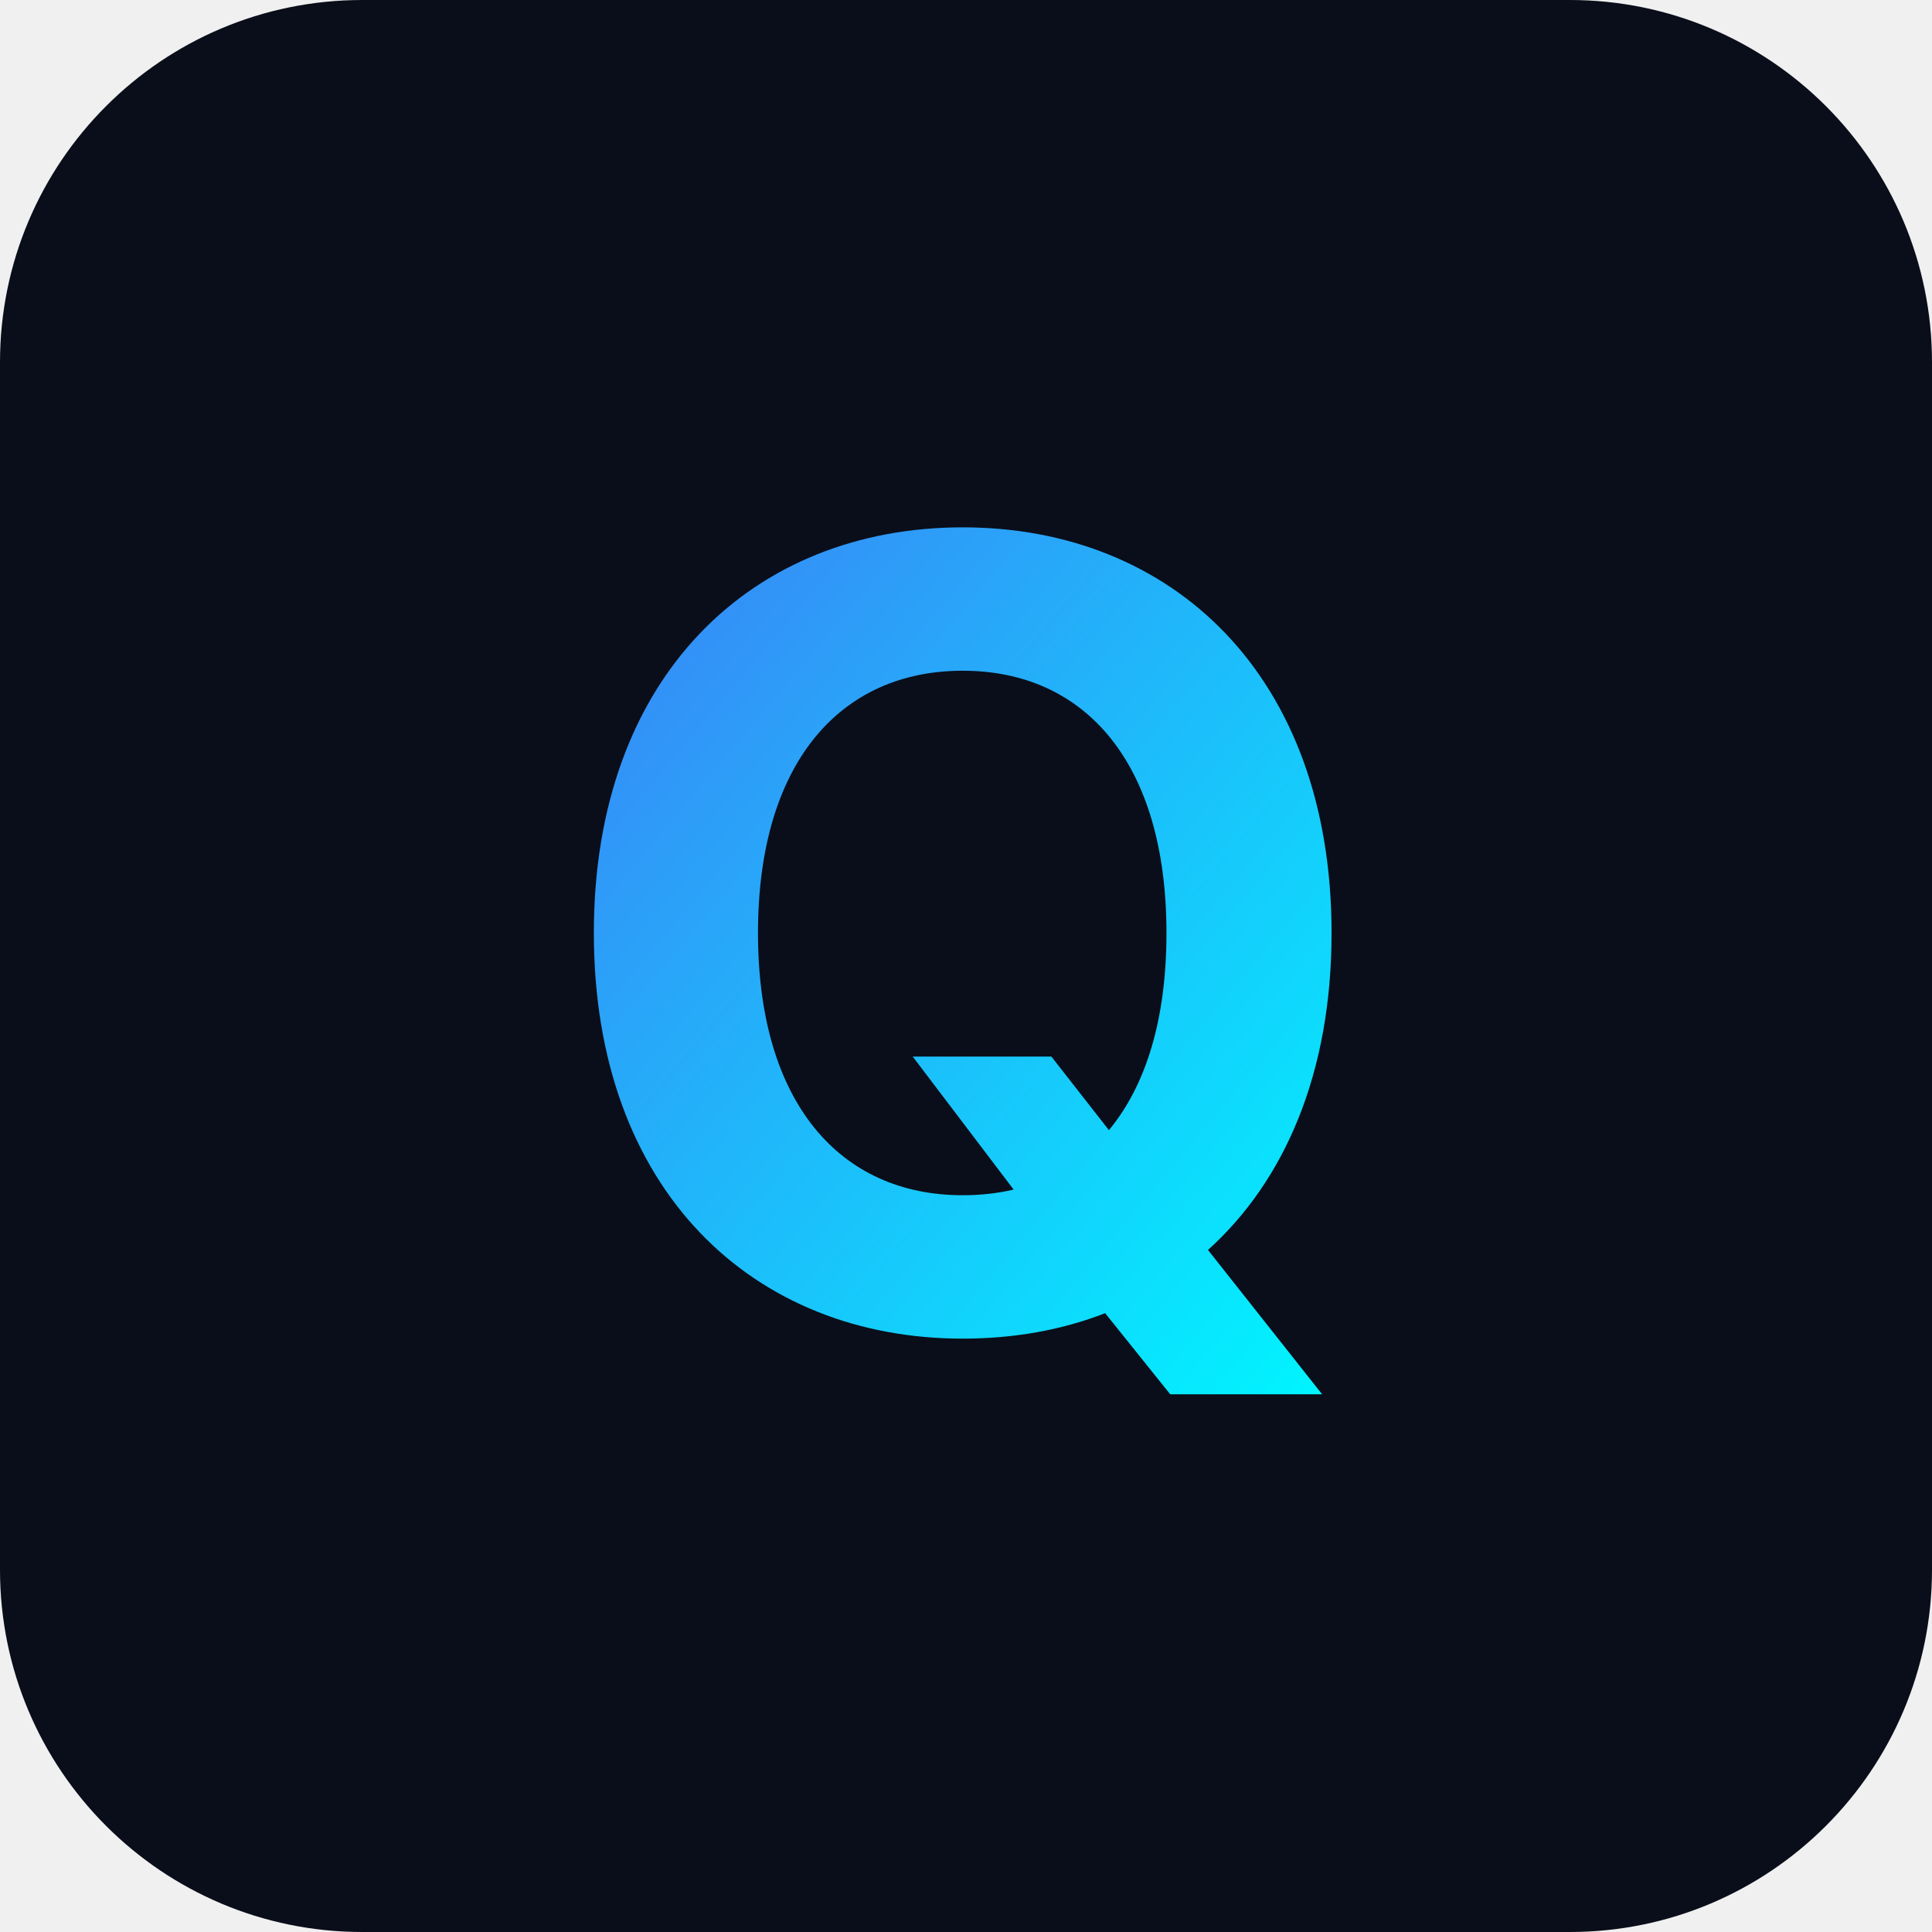
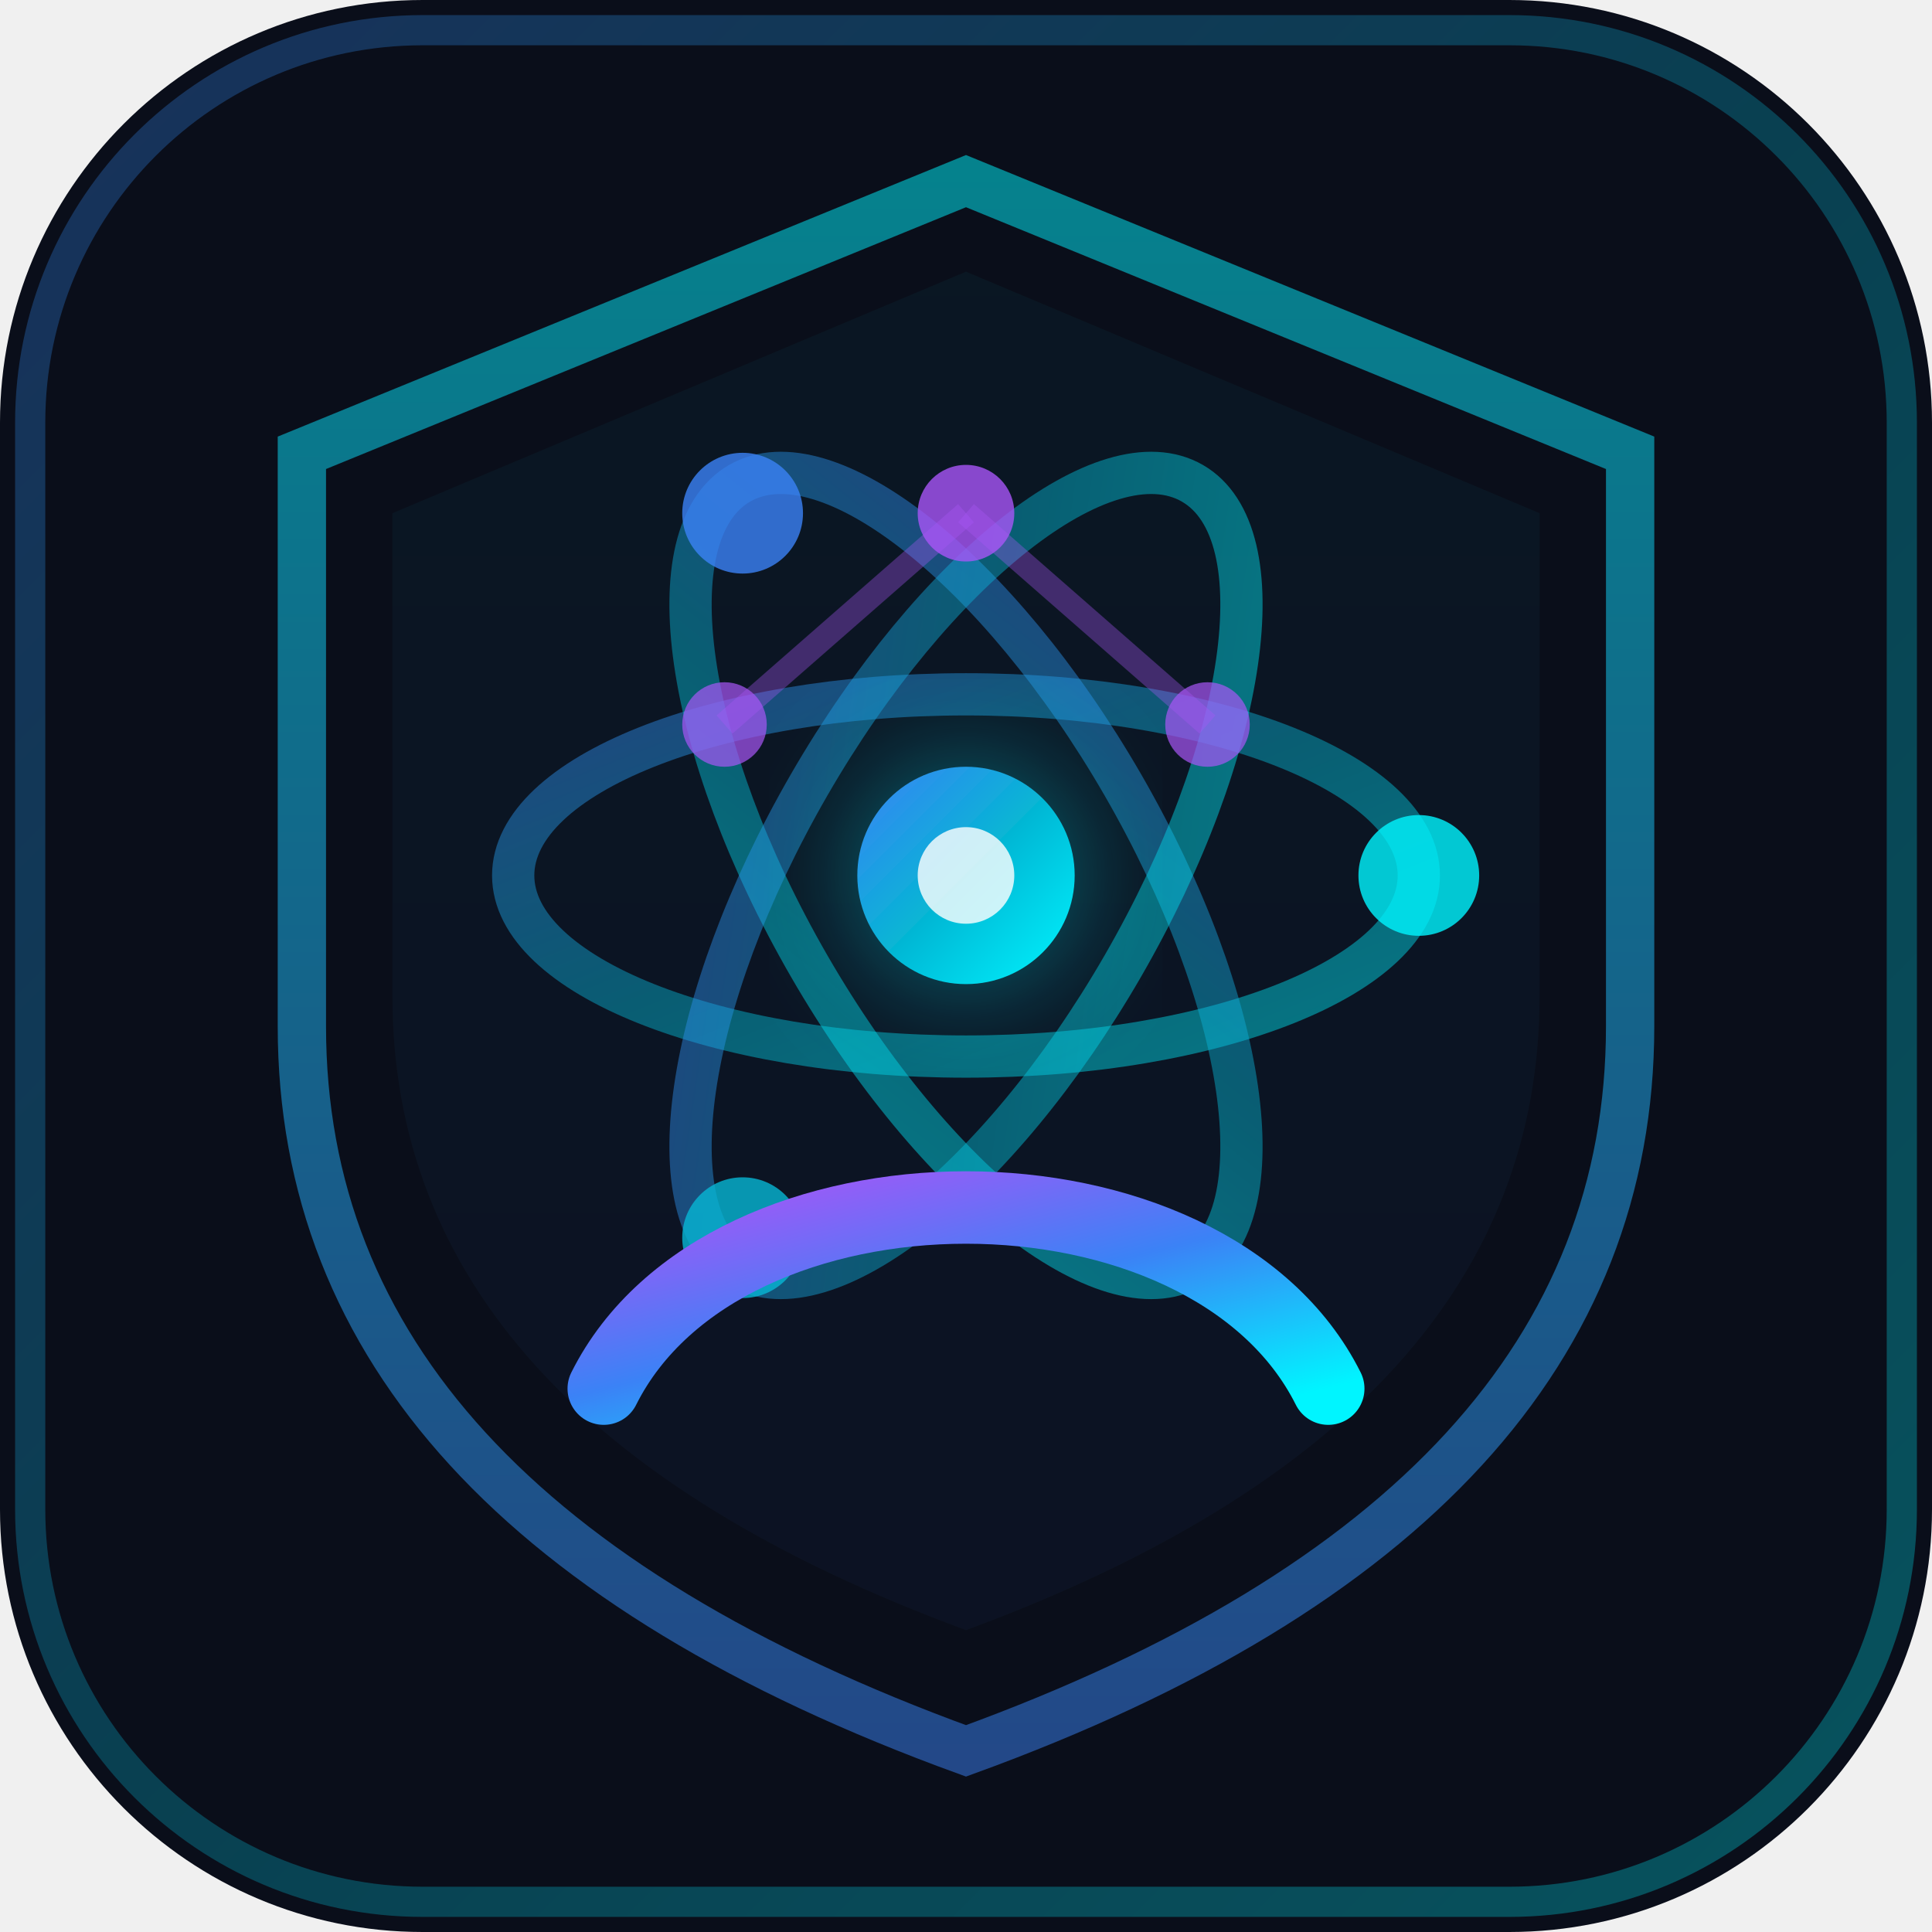
- <svg xmlns="http://www.w3.org/2000/svg" viewBox="0 0 32 32">
+ <svg xmlns="http://www.w3.org/2000/svg" viewBox="0 0 32 32" fill="none">
  <defs>
-     <linearGradient id="g" x1="0%" y1="0%" x2="100%" y2="100%">
-       <stop offset="0%" style="stop-color:#3b82f6" />
-       <stop offset="100%" style="stop-color:#00f5ff" />
+     <linearGradient id="qg" x1="0%" y1="0%" x2="100%" y2="100%">
+       <stop offset="0%" stop-color="#3b82f6" />
+       <stop offset="50%" stop-color="#06b6d4" />
+       <stop offset="100%" stop-color="#00f5ff" />
    </linearGradient>
+     <linearGradient id="sg" x1="50%" y1="0%" x2="50%" y2="100%">
+       <stop offset="0%" stop-color="#00f5ff" />
+       <stop offset="100%" stop-color="#3b82f6" />
+     </linearGradient>
+     <linearGradient id="bg" x1="0%" y1="0%" x2="100%" y2="100%">
+       <stop offset="0%" stop-color="#a855f7" />
+       <stop offset="50%" stop-color="#3b82f6" />
+       <stop offset="100%" stop-color="#00f5ff" />
+     </linearGradient>
+     <filter id="gl" x="-40%" y="-40%" width="180%" height="180%">
+       <feGaussianBlur stdDeviation="1" result="b" />
+       <feFlood flood-color="#00f5ff" flood-opacity="0.4" />
+       <feComposite in2="b" operator="in" />
+       <feMerge>
+         <feMergeNode />
+         <feMergeNode in="SourceGraphic" />
+       </feMerge>
+     </filter>
  </defs>
-   <rect width="32" height="32" rx="6" fill="#0a0e1a" />
-   <text x="16" y="22" font-family="Inter,system-ui,sans-serif" font-size="18" font-weight="700" fill="url(#g)" text-anchor="middle">Q</text>
+   <rect width="32" height="32" rx="7" fill="#0a0e1a" />
+   <rect x="0.5" y="0.5" width="31" height="31" rx="6.5" fill="none" stroke="url(#qg)" stroke-width="0.5" opacity="0.3" />
+   <path d="M16 3 L27 7.5 L27 17 Q27 25 16 29 Q5 25 5 17 L5 7.5 Z" fill="none" stroke="url(#sg)" stroke-width="0.8" opacity="0.5" />
+   <path d="M16 4.5 L25.5 8.5 L25.5 16.5 Q25.5 23.5 16 27 Q6.5 23.5 6.5 16.5 L6.5 8.5 Z" fill="url(#sg)" opacity="0.04" />
+   <ellipse cx="16" cy="14.5" rx="7.5" ry="3" fill="none" stroke="url(#qg)" stroke-width="0.7" opacity="0.45" />
+   <ellipse cx="16" cy="14.5" rx="7.5" ry="3" fill="none" stroke="url(#qg)" stroke-width="0.7" opacity="0.45" transform="rotate(60 16 14.5)" />
+   <ellipse cx="16" cy="14.5" rx="7.5" ry="3" fill="none" stroke="url(#qg)" stroke-width="0.7" opacity="0.45" transform="rotate(-60 16 14.5)" />
+   <circle cx="16" cy="14.5" r="1.8" fill="url(#qg)" filter="url(#gl)" />
+   <circle cx="16" cy="14.5" r="0.8" fill="white" opacity="0.8" />
+   <circle cx="23.5" cy="14.5" r="1" fill="#00f5ff" opacity="0.8" />
+   <circle cx="12.3" cy="8.5" r="1" fill="#3b82f6" opacity="0.8" />
+   <circle cx="12.3" cy="20.5" r="1" fill="#06b6d4" opacity="0.8" />
+   <circle cx="12" cy="12" r="0.7" fill="#a855f7" opacity="0.7" />
+   <circle cx="20" cy="12" r="0.7" fill="#a855f7" opacity="0.7" />
+   <circle cx="16" cy="8.5" r="0.8" fill="#a855f7" opacity="0.8" />
+   <line x1="12" y1="12" x2="16" y2="8.5" stroke="#a855f7" stroke-width="0.4" opacity="0.35" />
+   <line x1="20" y1="12" x2="16" y2="8.5" stroke="#a855f7" stroke-width="0.4" opacity="0.35" />
+   <path d="M10 23 C12 19, 20 19, 22 23" stroke="url(#bg)" stroke-width="1.2" fill="none" stroke-linecap="round" />
+   <line x1="12.5" y1="22" x2="12.5" y2="25" stroke="url(#qg)" stroke-width="0.6" opacity="0.4" />
+   <line x1="19.5" y1="22" x2="19.5" y2="25" stroke="url(#qg)" stroke-width="0.6" opacity="0.4" />
+   <line x1="10.5" y1="25" x2="21.5" y2="25" stroke="url(#bg)" stroke-width="0.6" opacity="0.35" />
</svg>
